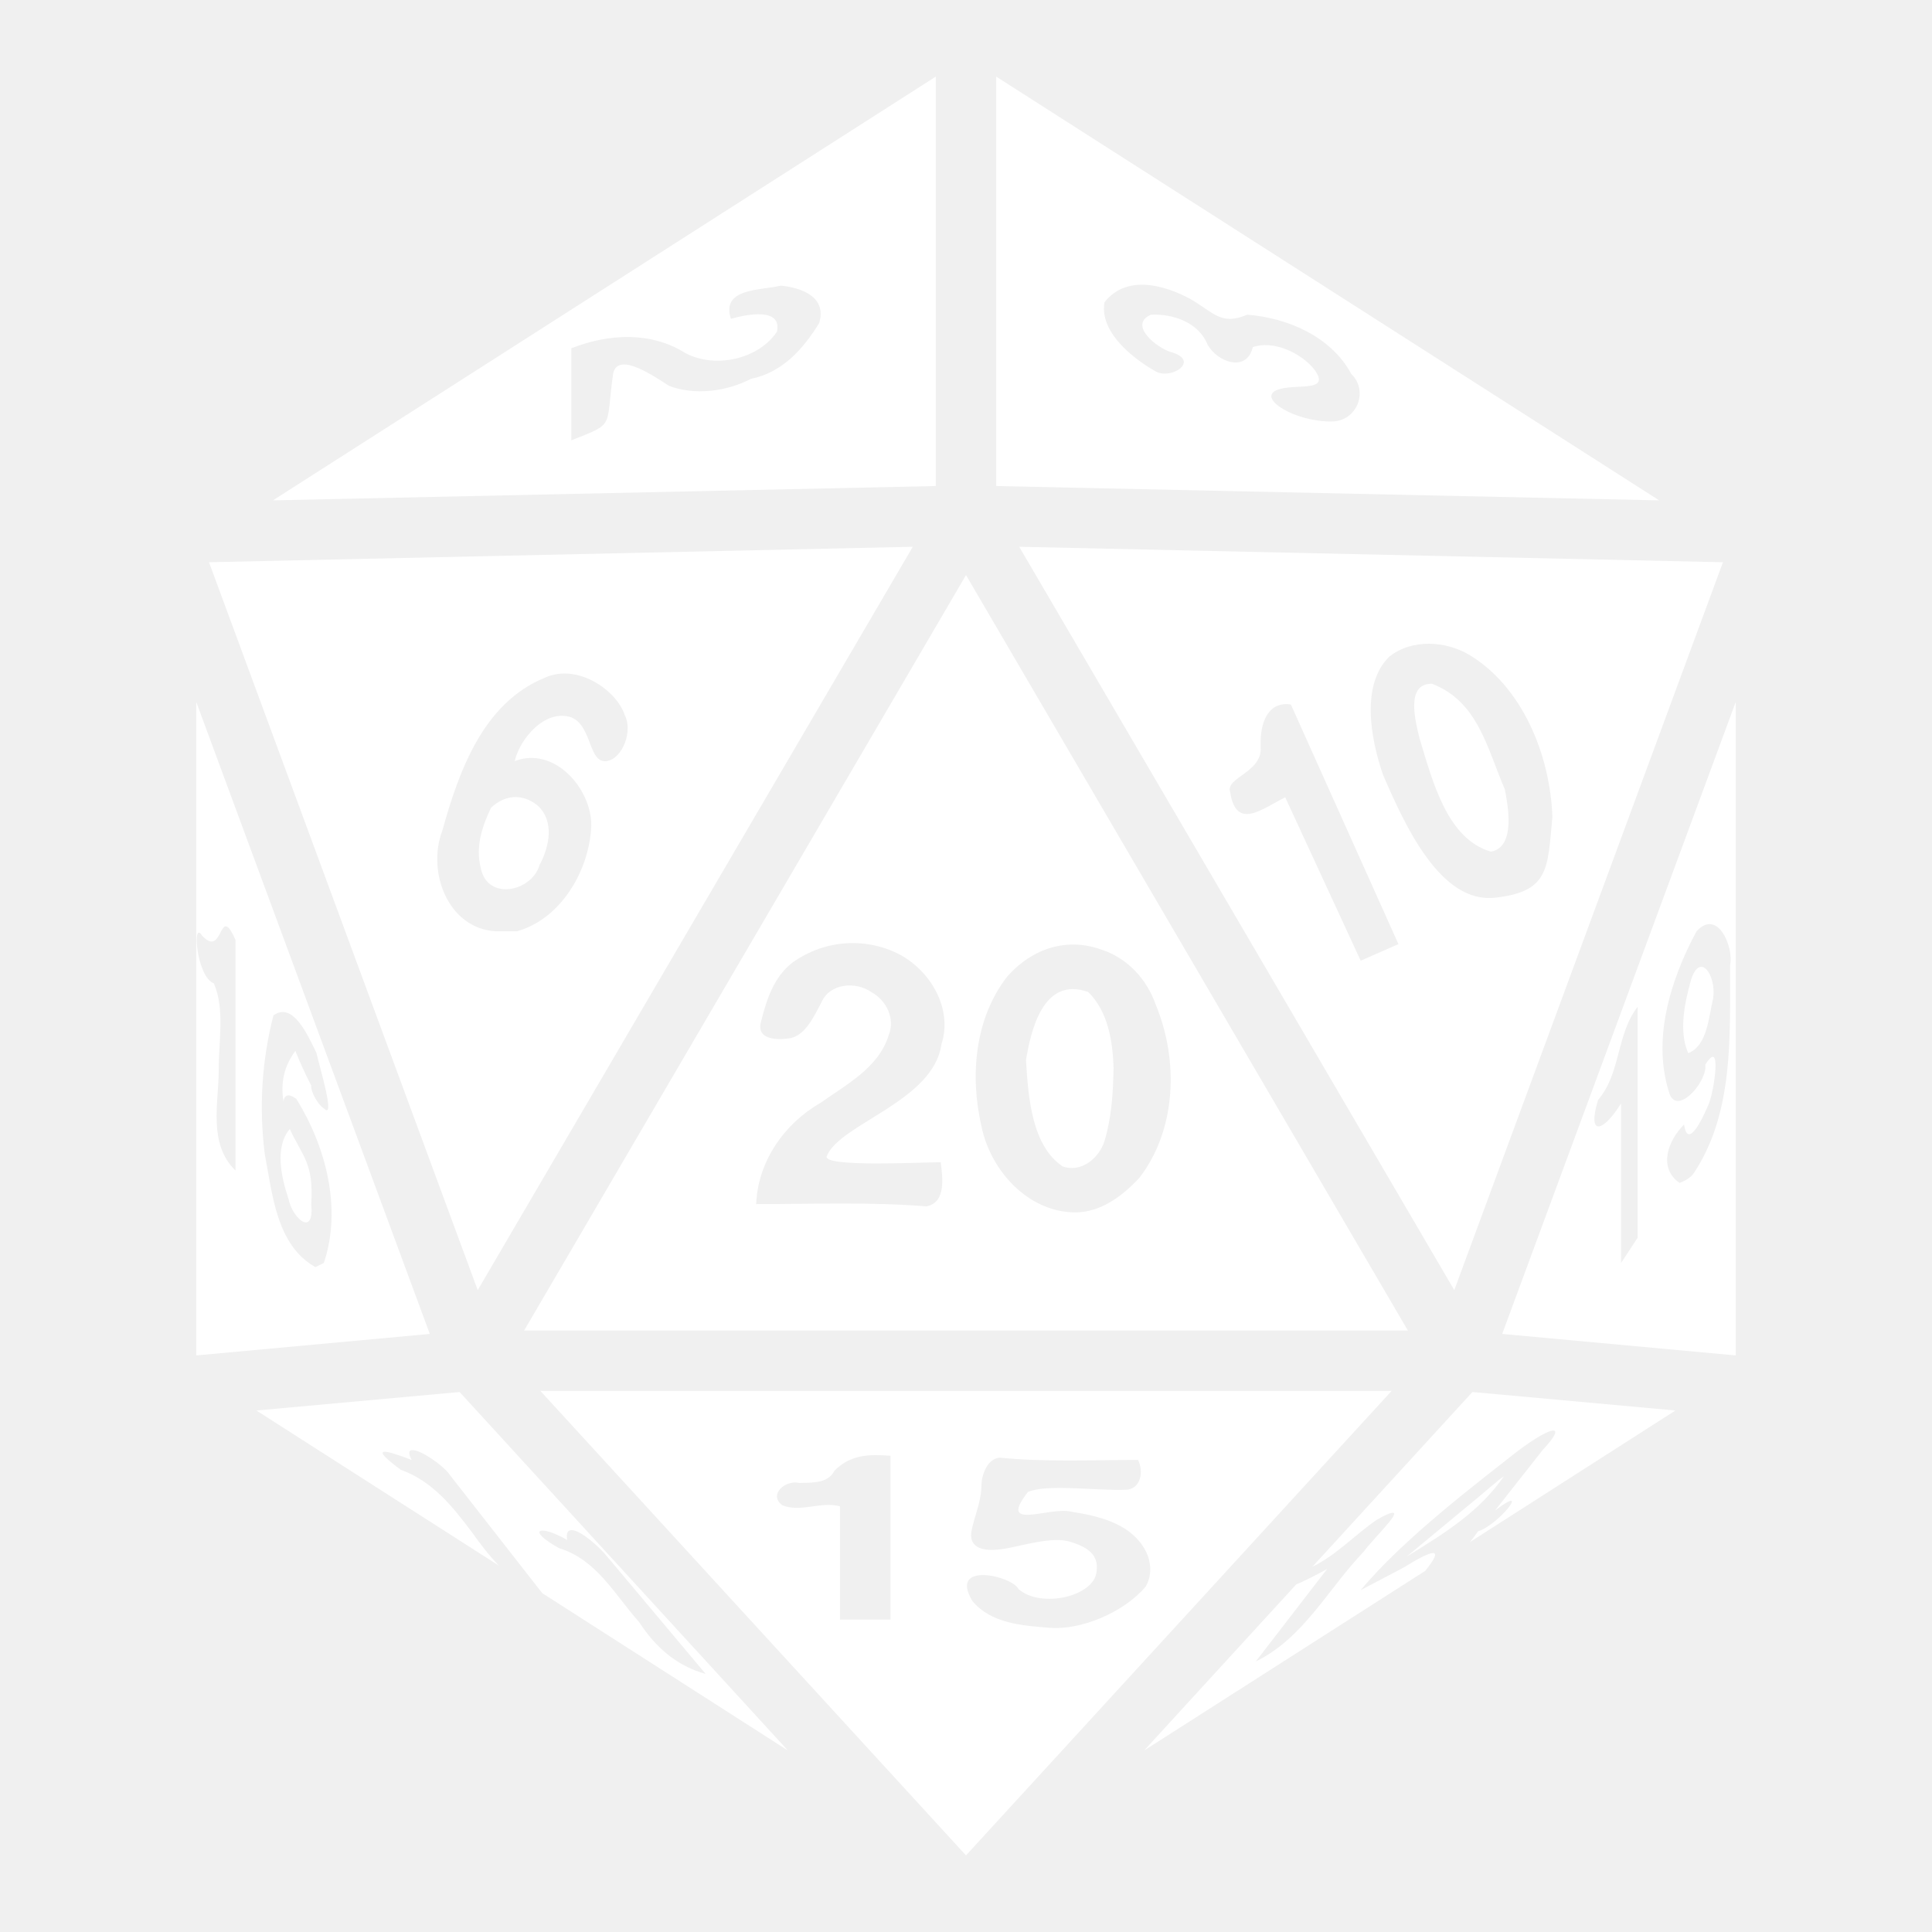
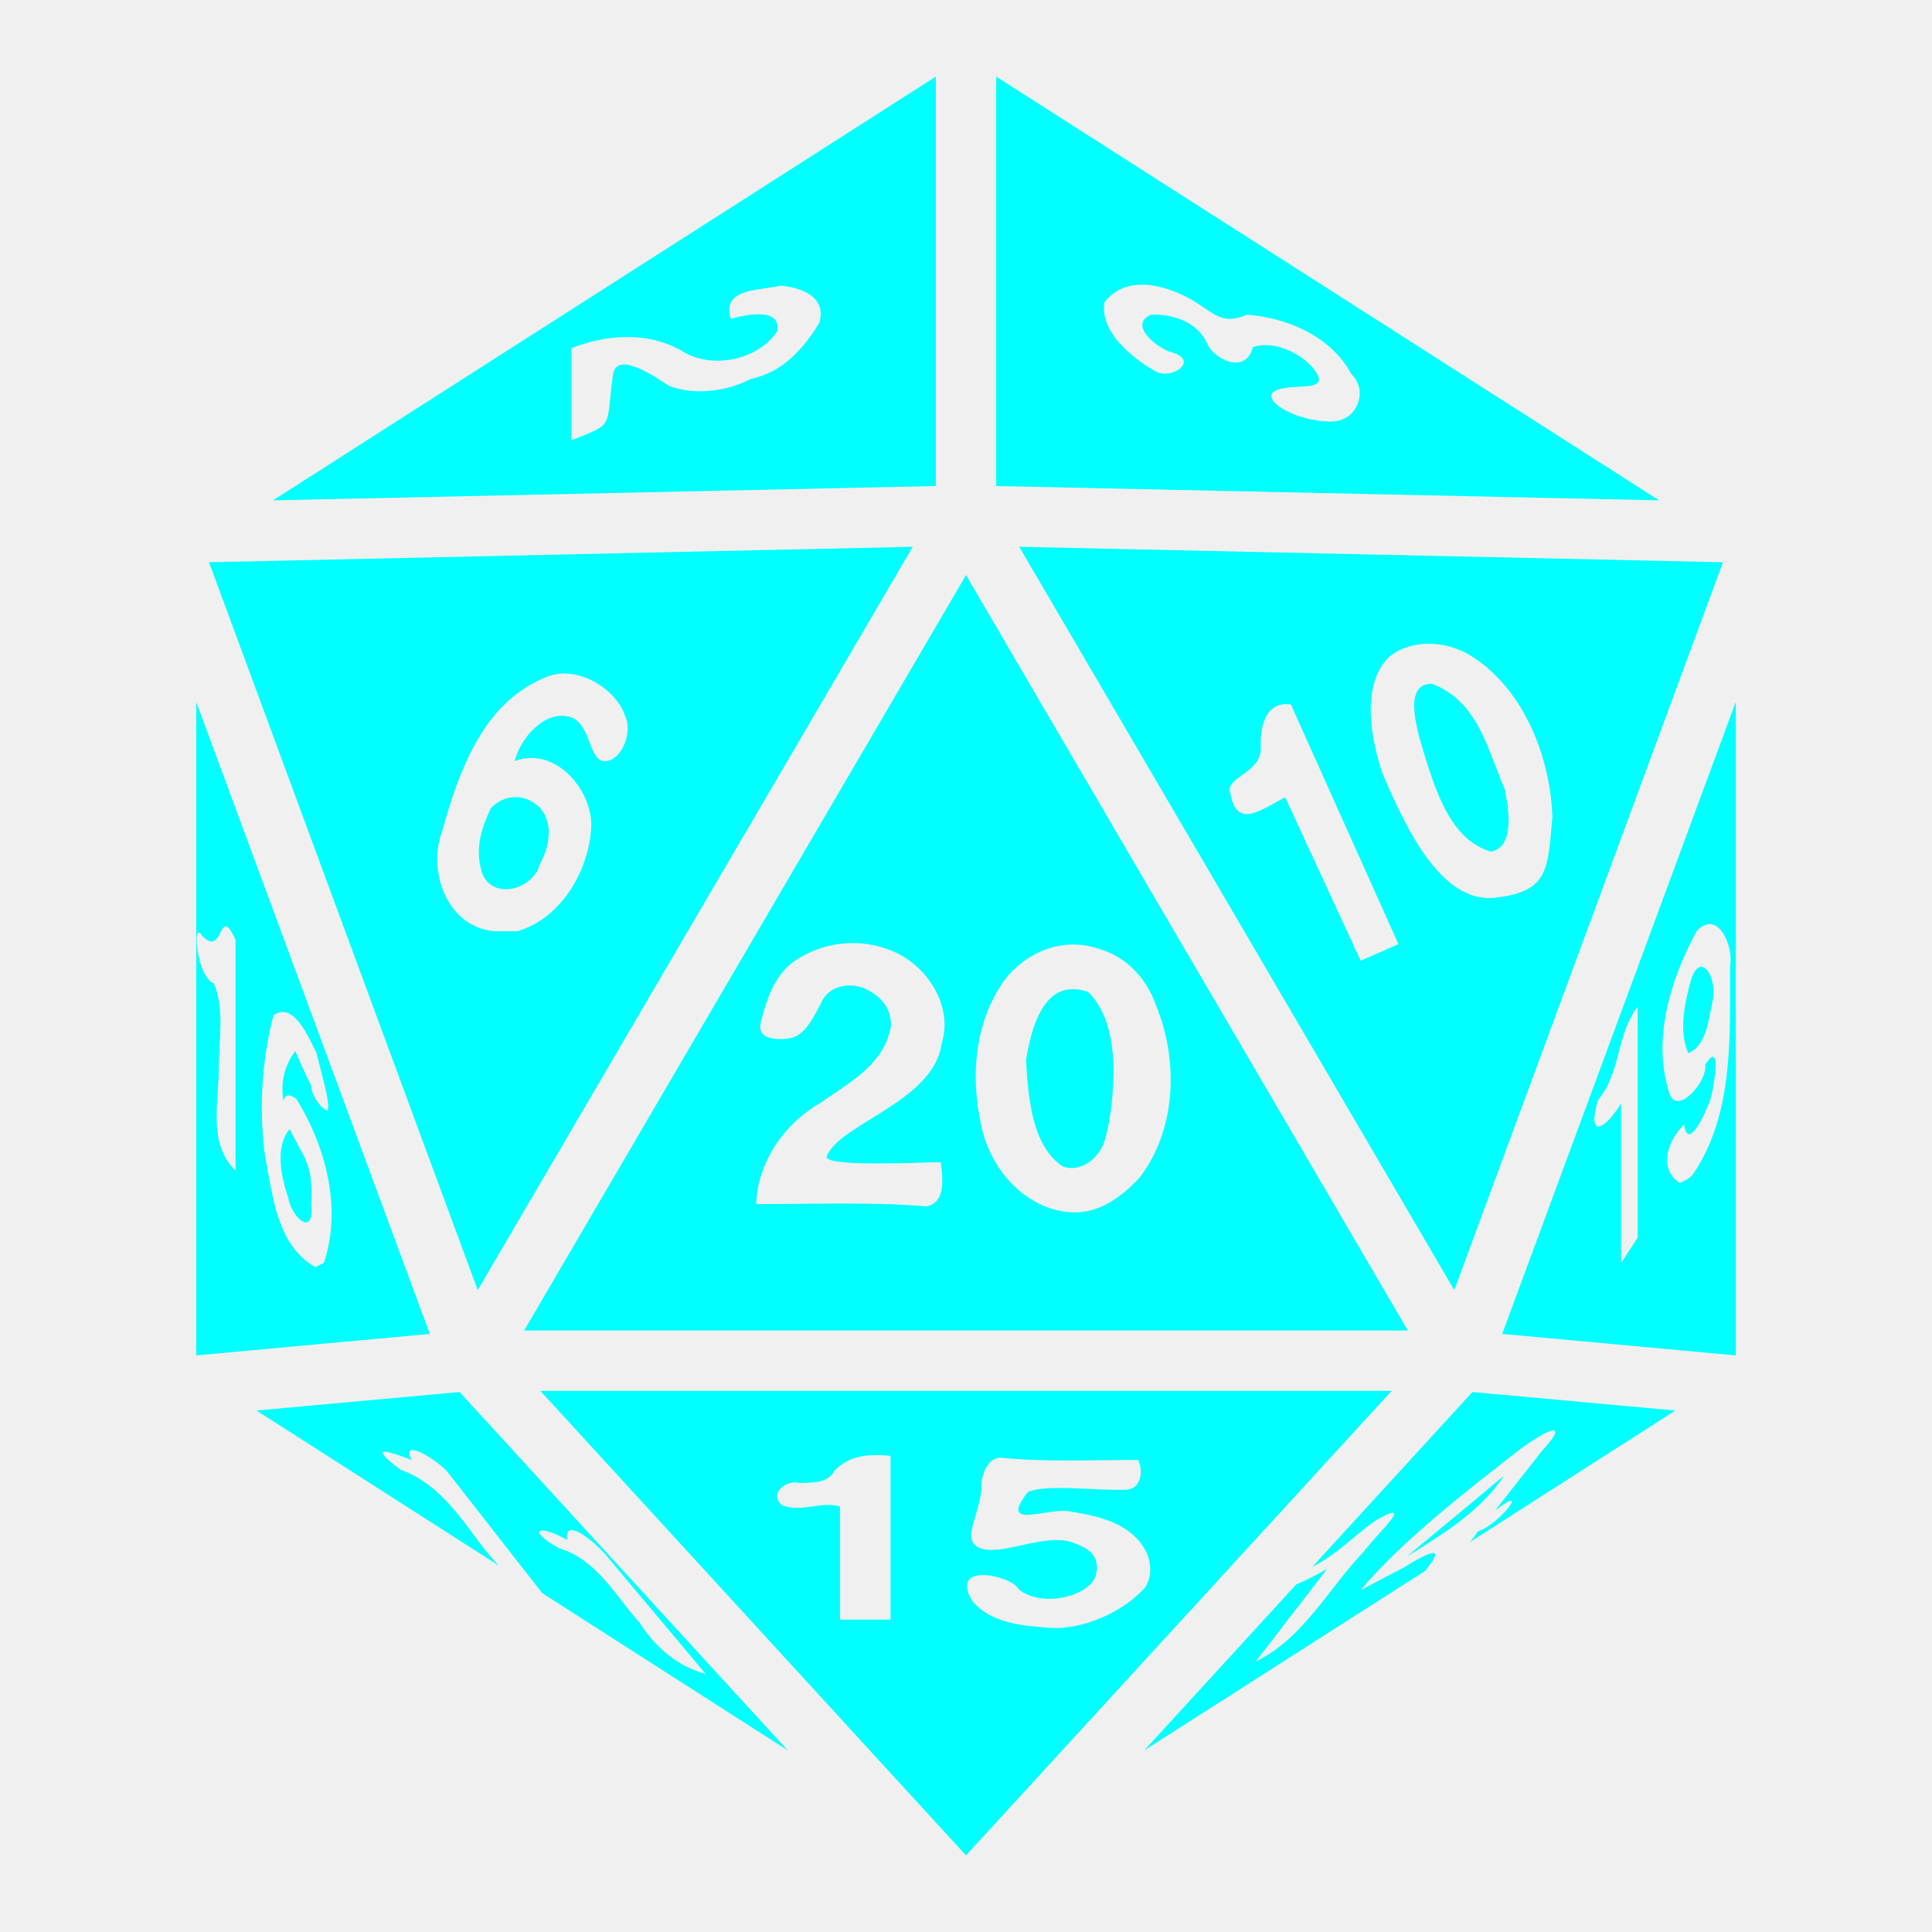
<svg xmlns="http://www.w3.org/2000/svg" style="height: 512px; width: 512px;" viewBox="0 0 512 512">
  <g class="" style="" transform="translate(0,0)">
-     <path d="M248 20.3L72.33 132.6 248 128.8zm16 0v108.5l175.7 3.8zm51.4 58.9c6.1 3.5 8.2 7.2 15.1 4.2 10.7.8 22.3 5.8 27.6 15.7 4.7 4.5 1.5 12.6-5.2 12.6-9.7.1-19.7-6.1-14.6-8.3 4.7-2 14.7.9 10-5.5-3.6-4.5-11-7.8-16.3-5.9-1.6 6.8-9.4 4-12-.7-2.3-5.8-9.1-8.2-15-7.9-6.1 2.7 1.6 8.8 5.3 9.9 7.9 2.2.2 7.5-4.1 5.1-4.2-2.4-15-9.6-13.5-18.3 5.8-7.39 15.8-4.62 22.7-.9zm-108.5-3.5c5.5.5 12.3 3 10.2 9.9-4.3 7-9.8 13.1-18.1 14.8-6.5 3.4-14.9 4.4-21.6 1.9-3.7-2.3-13.5-9.3-14.9-3.4-2.1 14.8.7 13.1-11.1 17.8V92.3c9.9-3.9 21.1-4.5 30.3 1.3 8 4.2 19.4 1.5 24.2-5.7 1.4-6.5-8.1-4.6-12.2-3.4-2.7-8.2 7.9-7.5 13.2-8.8zm35 69.2L55.39 149l71.21 192.9zm28.2 0l115.3 197L456.6 149zm-14.1 7.5L138.9 352.6h234.2zm133.3 21.1c13.9 8.3 21.5 26.2 22.1 43-1.3 13.6-.7 19.8-15.2 21.4-14.5 1.6-23.9-19.2-29.7-32.6-3.4-9.9-5.8-24 1.7-31.3 6.1-4.8 15-4.1 21.1-.5zm-223.7 16.1c2.1 4-.5 11.4-4.8 12.1-4.9.7-3.8-9.3-9.4-11.6-6.9-2.3-13.6 5.6-15 11.6 10.4-4 20.3 7.1 20.3 17-.4 11.7-7.9 24.8-19.7 28.1h-5.6c-12.7-.7-18.3-15.8-14.2-26.6 4.4-15.8 10.8-33.9 27.2-40.6 8.5-3.9 19 3.2 21.2 10zm213.9-8.4c-7.1-.1-4.4 10-3.3 14.5 3.5 11.5 7.3 26.6 18.9 30 6.8-1.2 4.4-12.8 3.7-16.5-4.7-10.9-7.1-23.3-19.3-28zM52 186v173.2l61.9-5.7zm408 0l-61.9 167.5 61.9 5.7zm-117.9.7l28.5 63.5-10 4.4-20-43.3c-6.1 3-13 8.9-14.6-1.4-1.3-3.9 8.5-5.1 8.1-11.9-.3-6.9 2.2-12.2 8-11.3zm-212 27.4c-2.4 5.1-4.1 10.3-2.7 15.9 1.7 8.8 13.5 6.4 15.6-.8 2.7-5 3.9-11.7-.5-15.7-4.1-3.4-8.9-2.8-12.4.6zm328.4 41.6c-.1 18.6 1.1 39.2-9.7 55.3-.9 1.2-2.2 1.9-3.7 2.5-5.8-4.1-3-11.3 1.2-15.5 1 7.3 5.5-2.9 6.6-5.6 1.3-3.2 3.6-17.7-1-10.2.7 4-6.8 13.1-9.3 8.1-5-14.4 0-30.5 7-43.5 5.7-6.2 9.9 4.4 8.9 8.9zM59.93 245.5c.59.1 1.34 1 2.48 3.6v61.1c-7.3-7-4.47-18-4.45-26.4 0-8.4 1.65-16.3-1.28-23.2-4.62-1.7-5.79-17-3.17-12.7 4.41 4.8 4.66-2.7 6.42-2.4zm178.77 7.6c8.1 4.5 13.8 14.4 10.8 23.6-2.1 15.2-27 21.1-30.4 29.7-1.2 3 25.4 1.6 30.2 1.6.5 4 1.5 10.7-3.8 11.7-14.5-1.2-29.9-.6-45.1-.6.4-11.2 7.4-21.3 17-26.8 6.9-4.9 15.4-9.3 18.1-17.9 1.8-4.5-.6-9.3-4.6-11.5-4.2-2.9-11-2.3-13.2 2.7-2 3.8-4.4 9.1-8.7 9.6-2.9.4-9 .5-7.2-4.9 1.4-5.6 3.4-11.5 8.2-15.2 8.8-6.3 19.9-6.7 28.7-2zm53.3-1.4c6.8 2.2 12 7.9 14.3 14.6 6.1 14.7 5.5 33.1-4.4 45.9-4.5 4.8-10.2 9.1-17 9.1-12.5-.1-22.4-11.1-24.8-22.8-3.1-13.4-1.8-28.7 6.9-39.8 6.8-7.6 16-10.3 25-7zm156.1 8.1c-1.6 5.9-3.3 13.4-.7 19.3 5.1-2 5.4-9.6 6.6-14.5.9-6.1-3.5-12.6-5.9-4.8zm-176.2 21.1c.6 10.5 1.7 22.8 9.7 28.2 4.9 1.8 9.7-2.2 11.1-6.7 1.9-6.3 2.3-12.9 2.4-19.4-.2-7.1-1.5-15-6.7-20.1-12.2-4.4-15.3 10.9-16.5 18zM434 266.8V328l-4.4 6.7v-42.3c-4.6 7.5-9.1 9.1-6.1-.9 6.1-7.1 4.8-17.4 10.5-24.7zM83.85 279c.8 3.6 5.12 17.8 2.04 14.8-1.97-1.3-3.62-4.9-3.41-6.1-1.55-3-2.96-6.1-4.21-9.2-2.95 4-3.96 8.3-3.14 13.4.2-1.6 1.18-2.3 3.39-.7 7.84 12.6 12.17 29.1 7.29 43.5l-2.22 1.1c-10.36-5.8-11.4-19.4-13.43-30-1.55-12.3-.79-24.7 2.3-36.7 5.2-3.8 9.16 5.4 11.39 9.9zm-7.05 20.2c-4.06 4.7-2.26 12.8-.38 18.4 1.11 5.5 6.92 10.2 6.06 1.6.69-11.1-2.33-12.7-5.68-20zm66.4 69.4L256 491.7l112.8-123.1zm-21.4.3l-53.84 4.9 64.24 41.1c-2.6-2.7-4.9-5.7-7.1-8.8-5.2-6.9-10.5-13.6-18.9-16.6-8.75-6.5-4.2-5.3 2.9-2.6-1-1.8-.7-2.6.1-2.6 2.2-.2 8.4 4.2 9.8 6.3l24.7 31.6 65.1 41.7zm268.4 0l-42.4 46.3c6.4-3.1 11.3-8.5 17-12.4 2.4-1.4 3.7-1.9 4.3-1.9 2.1 0-5.4 7.1-7.7 10.3-9.4 9.8-16 23-28.6 29.1l18.9-24.5c-2.3 1.3-6 3.2-8.2 4.1l-40.3 44 74.5-47.6c5.4-6.7 1.9-5.6-5.7-.9l-11.4 6c11.4-13.7 30.8-28.3 40-35.6 9.2-7.3 15.9-9.8 8.2-1.5l-12.6 16c10-7.6.9 3.9-4.5 5.5-.7 1-1.4 2-2.2 2.9l54.5-34.9zM236 385.8v43.4h-13.4v-30c-5-1.4-10.4 1.7-15.3-.3-3.8-2.9 1-6.8 4.5-5.9 3.3-.1 7.6.2 9.3-3.2 4.4-4.5 9.6-4.4 14.9-4zm29 .5c12.1 1.2 24.2.6 36.6.6 1.5 3 .8 7.8-3.3 7.9-7.7.3-21-1.6-25.9.6-8.2 10.5 5.7 3.8 11.4 5.2 7 1.1 15 2.9 19.1 9.2 2.1 3.1 2.7 7.3.7 10.7-5.8 6.8-17 11.5-25.3 10.9-7.3-.6-15.6-1.1-20.6-7.1-6.4-10.6 10.5-6.7 12.2-3.2 6 5.3 20.3 1.9 20.7-4.7.6-4.2-2.1-6.3-6.9-7.8-4.8-1.5-12.6 1-17.3 1.8-4.7.8-9.6.5-9-4.4.8-4.2 2.7-8.1 2.7-12.5.1-3 1.7-7 4.9-7.2zm133.5 5c-.2-.2-7 5.8-9.9 8.1l-15.8 13.1c10.6-6.5 19.3-12 25.7-21.2zm-247 14.2c2.4 0 7.5 4.6 9.4 7l26.1 31.1c-7.7-2.1-13.3-7.1-17.6-13.7-6.5-7.3-11.3-16.6-21.2-19.6-9-5-5.2-6.4 2.1-2.2-.3-1.9.2-2.6 1.2-2.6z" fill="#ffffff" fill-opacity="1" transform="translate(512, 512) scale(-1, -1) rotate(180, 256, 256) skewX(0) skewY(0)" />
+     <path d="M248 20.3L72.33 132.6 248 128.8zm16 0v108.5l175.7 3.8zm51.4 58.9c6.1 3.5 8.2 7.2 15.1 4.2 10.7.8 22.3 5.8 27.6 15.7 4.7 4.5 1.5 12.6-5.2 12.6-9.7.1-19.7-6.1-14.6-8.3 4.7-2 14.7.9 10-5.5-3.6-4.5-11-7.8-16.3-5.9-1.6 6.8-9.4 4-12-.7-2.3-5.8-9.1-8.2-15-7.9-6.1 2.7 1.6 8.8 5.3 9.9 7.9 2.2.2 7.5-4.1 5.1-4.2-2.4-15-9.6-13.5-18.3 5.8-7.39 15.8-4.62 22.7-.9zm-108.5-3.5c5.5.5 12.3 3 10.2 9.9-4.3 7-9.8 13.1-18.1 14.8-6.5 3.4-14.9 4.4-21.6 1.9-3.7-2.3-13.5-9.3-14.9-3.4-2.1 14.8.7 13.1-11.1 17.8V92.3c9.9-3.9 21.1-4.5 30.3 1.3 8 4.2 19.4 1.5 24.2-5.7 1.4-6.5-8.1-4.6-12.2-3.4-2.7-8.2 7.9-7.5 13.2-8.8zm35 69.2L55.39 149l71.21 192.9zm28.2 0l115.3 197L456.6 149zm-14.1 7.5L138.9 352.6h234.2zm133.3 21.1c13.9 8.3 21.5 26.2 22.1 43-1.3 13.6-.7 19.8-15.2 21.4-14.5 1.6-23.9-19.2-29.7-32.6-3.4-9.9-5.8-24 1.7-31.3 6.1-4.8 15-4.1 21.1-.5zm-223.7 16.1c2.1 4-.5 11.4-4.8 12.1-4.9.7-3.8-9.3-9.4-11.6-6.9-2.3-13.6 5.6-15 11.6 10.4-4 20.3 7.1 20.3 17-.4 11.7-7.9 24.8-19.7 28.1h-5.6c-12.7-.7-18.3-15.8-14.2-26.6 4.4-15.8 10.8-33.9 27.2-40.6 8.5-3.9 19 3.2 21.2 10zm213.9-8.4c-7.1-.1-4.4 10-3.3 14.5 3.5 11.5 7.3 26.6 18.9 30 6.8-1.2 4.4-12.8 3.7-16.5-4.7-10.9-7.1-23.3-19.3-28zM52 186v173.2l61.9-5.7zm408 0l-61.9 167.5 61.9 5.7zm-117.9.7l28.5 63.5-10 4.4-20-43.3c-6.1 3-13 8.9-14.6-1.4-1.3-3.9 8.5-5.1 8.1-11.9-.3-6.9 2.2-12.2 8-11.3zm-212 27.4c-2.4 5.1-4.1 10.3-2.7 15.9 1.7 8.8 13.5 6.4 15.6-.8 2.7-5 3.9-11.7-.5-15.7-4.1-3.4-8.9-2.8-12.4.6zm328.4 41.6c-.1 18.6 1.1 39.2-9.7 55.3-.9 1.2-2.2 1.9-3.7 2.5-5.8-4.1-3-11.3 1.2-15.5 1 7.3 5.5-2.9 6.6-5.6 1.3-3.2 3.6-17.7-1-10.2.7 4-6.8 13.1-9.3 8.1-5-14.4 0-30.5 7-43.5 5.7-6.2 9.9 4.4 8.9 8.9zM59.93 245.5c.59.1 1.34 1 2.48 3.6v61.1c-7.3-7-4.47-18-4.45-26.4 0-8.4 1.65-16.3-1.28-23.2-4.62-1.7-5.79-17-3.17-12.7 4.41 4.8 4.66-2.7 6.42-2.4zm178.77 7.6c8.1 4.5 13.8 14.4 10.8 23.6-2.1 15.2-27 21.1-30.4 29.7-1.2 3 25.4 1.6 30.2 1.6.5 4 1.5 10.7-3.8 11.7-14.5-1.2-29.9-.6-45.1-.6.4-11.2 7.4-21.3 17-26.8 6.9-4.9 15.4-9.3 18.1-17.9 1.8-4.5-.6-9.3-4.6-11.5-4.2-2.9-11-2.3-13.2 2.7-2 3.8-4.4 9.1-8.7 9.6-2.9.4-9 .5-7.2-4.9 1.4-5.6 3.4-11.5 8.2-15.2 8.8-6.3 19.9-6.7 28.7-2zm53.3-1.4c6.8 2.2 12 7.9 14.3 14.6 6.1 14.7 5.5 33.1-4.4 45.9-4.5 4.8-10.2 9.1-17 9.1-12.5-.1-22.4-11.1-24.8-22.8-3.1-13.4-1.8-28.7 6.9-39.8 6.8-7.6 16-10.3 25-7zm156.1 8.1c-1.6 5.9-3.3 13.4-.7 19.3 5.1-2 5.4-9.6 6.6-14.5.9-6.1-3.5-12.6-5.9-4.8zm-176.2 21.1c.6 10.5 1.7 22.8 9.7 28.2 4.9 1.8 9.7-2.2 11.1-6.7 1.9-6.3 2.3-12.9 2.4-19.4-.2-7.1-1.5-15-6.7-20.1-12.2-4.4-15.3 10.9-16.5 18zM434 266.8V328l-4.4 6.7v-42.3c-4.6 7.5-9.1 9.1-6.1-.9 6.1-7.1 4.8-17.4 10.5-24.7zM83.85 279c.8 3.6 5.12 17.8 2.04 14.8-1.97-1.3-3.62-4.9-3.41-6.1-1.55-3-2.96-6.1-4.21-9.2-2.95 4-3.96 8.3-3.14 13.4.2-1.6 1.18-2.3 3.39-.7 7.84 12.6 12.17 29.1 7.29 43.5l-2.22 1.1c-10.36-5.8-11.4-19.4-13.43-30-1.55-12.3-.79-24.7 2.3-36.7 5.2-3.8 9.16 5.4 11.39 9.9zm-7.05 20.2c-4.06 4.7-2.26 12.8-.38 18.4 1.11 5.5 6.92 10.2 6.06 1.6.69-11.1-2.33-12.7-5.68-20zm66.4 69.4L256 491.7l112.8-123.1zm-21.4.3l-53.84 4.9 64.24 41.1c-2.6-2.7-4.9-5.7-7.1-8.8-5.2-6.9-10.5-13.6-18.9-16.6-8.75-6.5-4.2-5.3 2.9-2.6-1-1.8-.7-2.6.1-2.6 2.2-.2 8.4 4.2 9.8 6.3l24.7 31.6 65.1 41.7zm268.4 0l-42.4 46.3c6.4-3.1 11.3-8.5 17-12.4 2.4-1.4 3.7-1.9 4.3-1.9 2.1 0-5.4 7.1-7.7 10.3-9.4 9.8-16 23-28.6 29.1l18.9-24.5c-2.3 1.3-6 3.2-8.2 4.1l-40.3 44 74.5-47.6c5.4-6.7 1.9-5.6-5.7-.9l-11.4 6c11.4-13.7 30.8-28.3 40-35.6 9.2-7.3 15.9-9.8 8.2-1.5l-12.6 16c10-7.6.9 3.9-4.5 5.5-.7 1-1.4 2-2.2 2.9l54.5-34.9zM236 385.8v43.4h-13.4v-30c-5-1.4-10.4 1.7-15.3-.3-3.8-2.9 1-6.8 4.5-5.9 3.3-.1 7.6.2 9.3-3.2 4.4-4.5 9.6-4.4 14.9-4zm29 .5c12.1 1.2 24.2.6 36.6.6 1.5 3 .8 7.8-3.3 7.9-7.7.3-21-1.6-25.9.6-8.2 10.5 5.7 3.8 11.4 5.2 7 1.1 15 2.9 19.1 9.2 2.1 3.1 2.7 7.3.7 10.7-5.8 6.8-17 11.5-25.3 10.9-7.3-.6-15.6-1.1-20.6-7.1-6.4-10.6 10.5-6.7 12.2-3.2 6 5.3 20.3 1.9 20.7-4.7.6-4.2-2.1-6.3-6.9-7.8-4.8-1.5-12.6 1-17.3 1.8-4.7.8-9.6.5-9-4.4.8-4.2 2.7-8.1 2.7-12.5.1-3 1.7-7 4.9-7.2zm133.5 5c-.2-.2-7 5.8-9.9 8.1l-15.8 13.1c10.6-6.5 19.3-12 25.7-21.2zm-247 14.2c2.4 0 7.5 4.6 9.4 7l26.1 31.1c-7.7-2.1-13.3-7.1-17.6-13.7-6.5-7.3-11.3-16.6-21.2-19.6-9-5-5.2-6.4 2.1-2.2-.3-1.9.2-2.6 1.2-2.6z" fill="aqua" fill-opacity="1" transform="translate(512, 512) scale(-1, -1) rotate(180, 256, 256) skewX(0) skewY(0)" />
  </g>
</svg>
